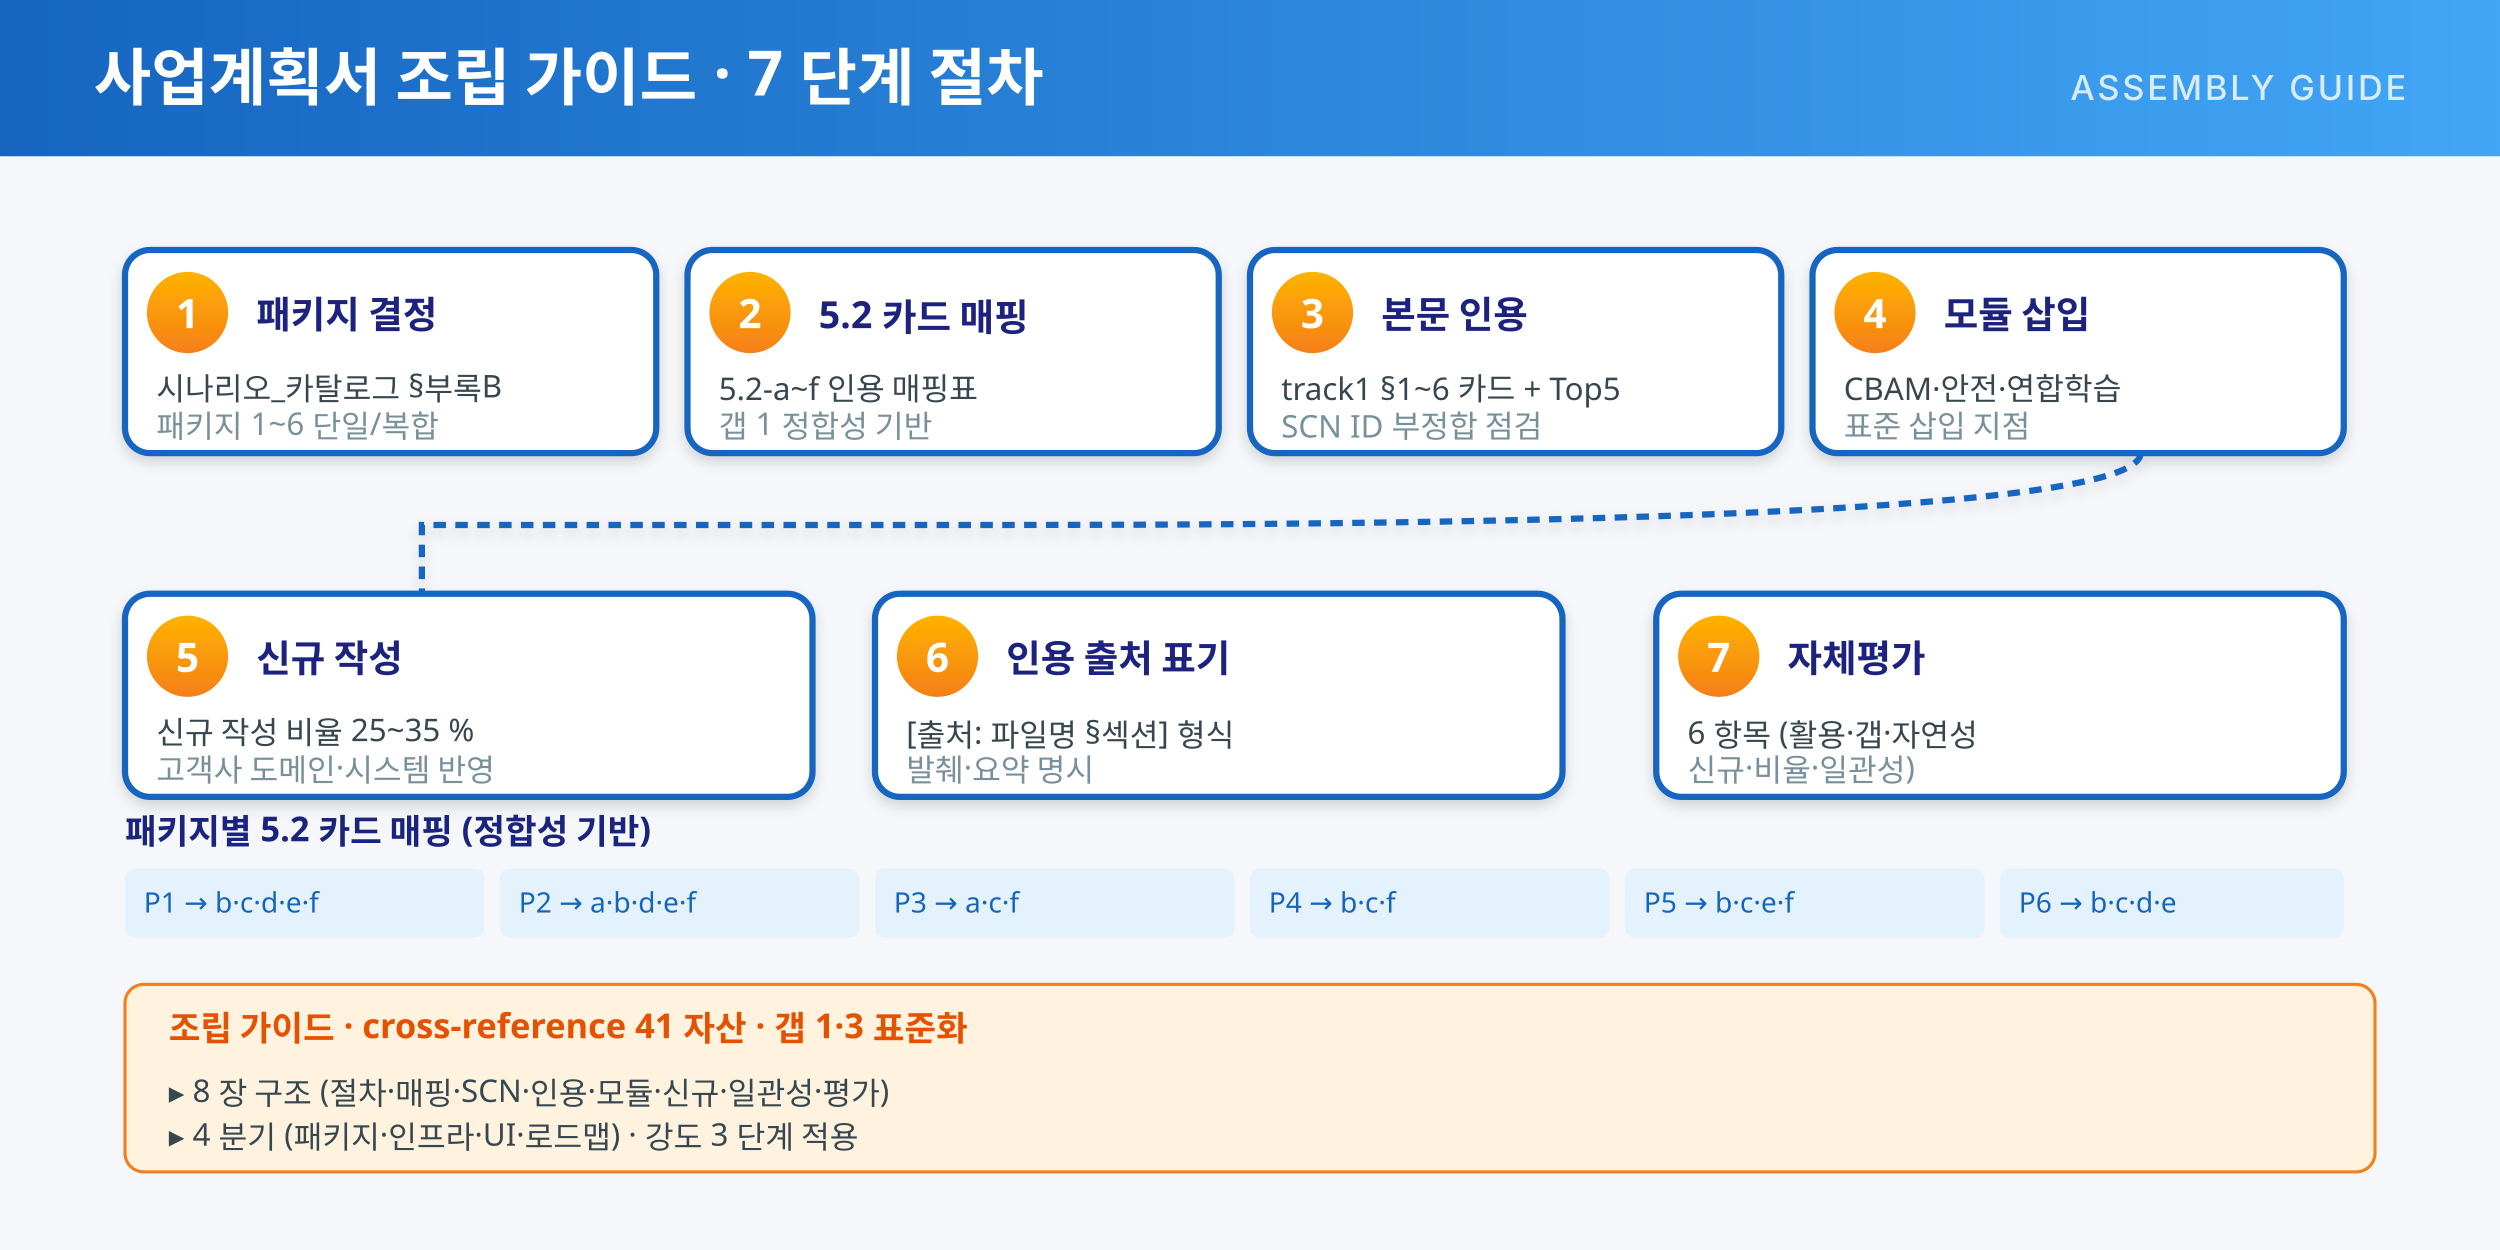
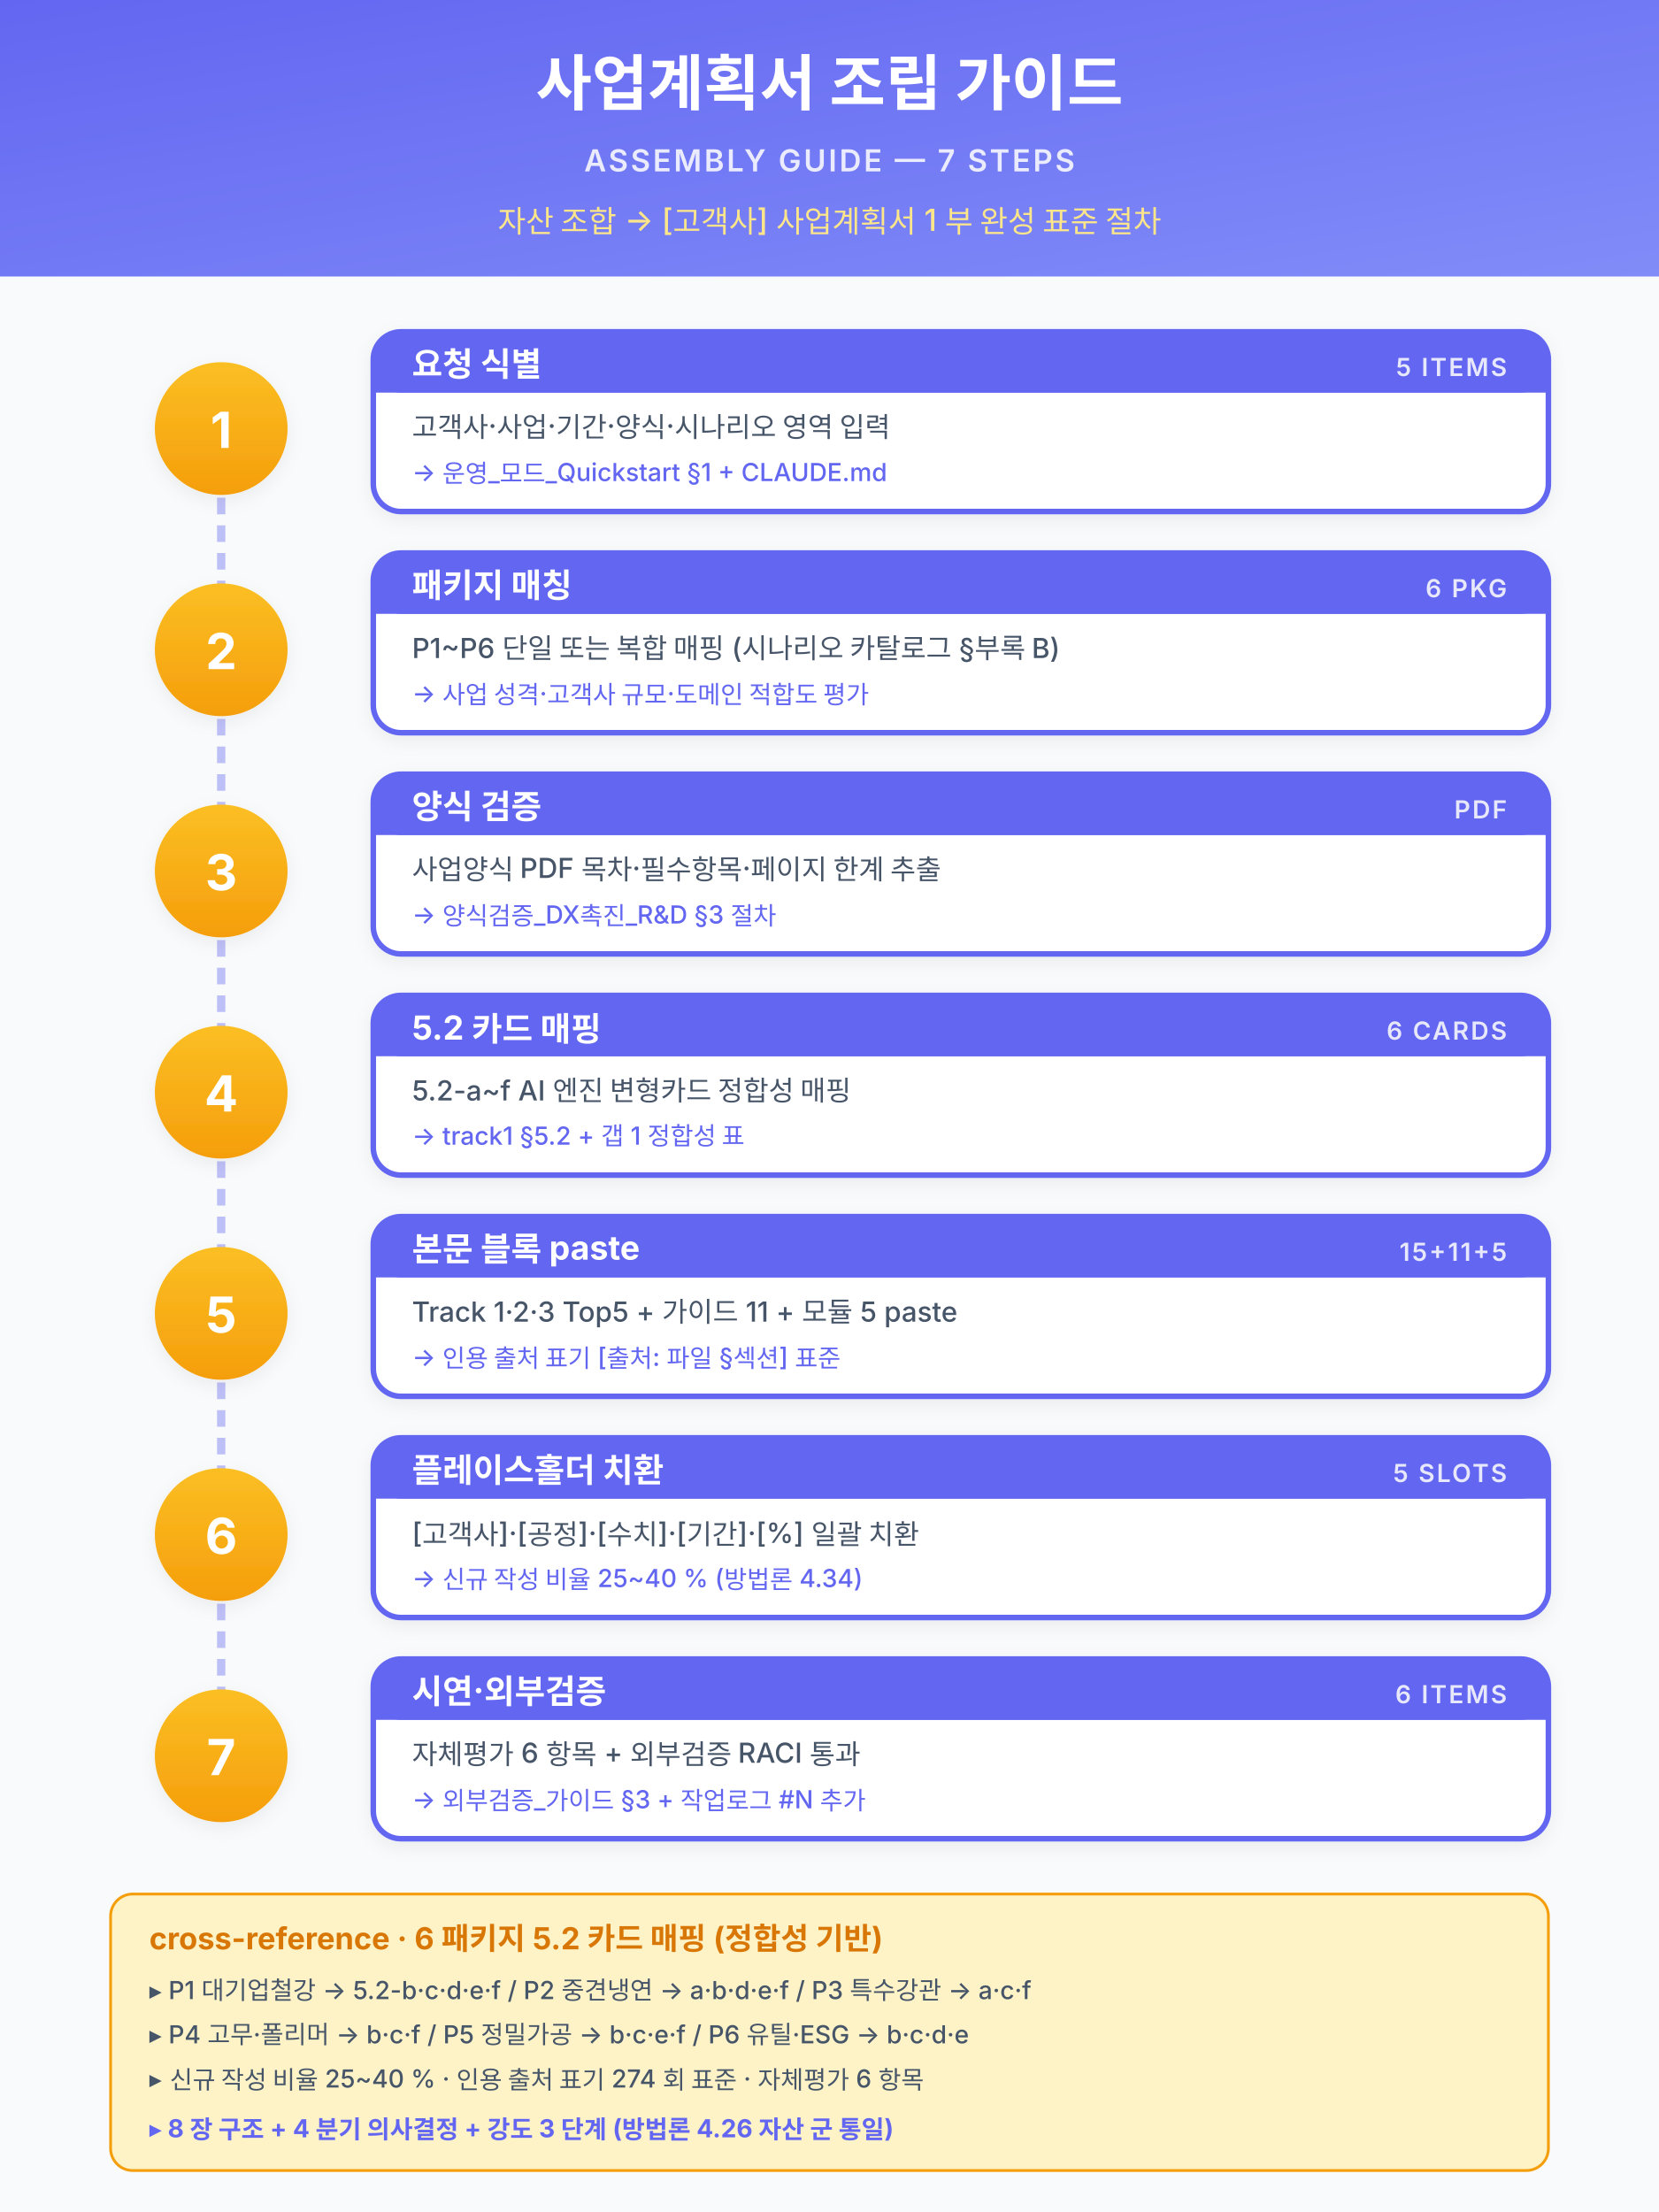
- <svg xmlns="http://www.w3.org/2000/svg" viewBox="0 0 800 400" role="img" aria-label="사업계획서 조립 가이드 — 7 단계 조립 절차 인포그래픽">
+ <svg xmlns="http://www.w3.org/2000/svg" viewBox="0 0 600 800" role="img" aria-label="사업계획서 조립 가이드 — 7 단계 표준 절차 세로형 인포그래픽" class="zoomable">
  <defs>
-     <linearGradient id="as-header" x1="0" y1="0" x2="1" y2="0">
-       <stop offset="0%" stop-color="#1565C0" />
-       <stop offset="100%" stop-color="#42A5F5" />
+     <linearGradient id="as-header" x1="0" y1="0" x2="1" y2="1">
+       <stop offset="0%" stop-color="#6366F1" />
+       <stop offset="100%" stop-color="#818CF8" />
    </linearGradient>
-     <linearGradient id="as-circle" x1="0" y1="0" x2="0" y2="1">
-       <stop offset="0%" stop-color="#FFB300" />
-       <stop offset="100%" stop-color="#F57F17" />
+     <linearGradient id="as-step" x1="0" y1="0" x2="0" y2="1">
+       <stop offset="0%" stop-color="#FBBF24" />
+       <stop offset="100%" stop-color="#F59E0B" />
    </linearGradient>
-     <filter id="as-shadow" x="-10%" y="-10%" width="120%" height="120%">
-       <feDropShadow dx="0" dy="2" stdDeviation="2" flood-color="#000" flood-opacity="0.15" />
+     <linearGradient id="as-final" x1="0" y1="0" x2="1" y2="1">
+       <stop offset="0%" stop-color="#818CF8" />
+       <stop offset="100%" stop-color="#6366F1" />
+     </linearGradient>
+     <filter id="as-shadow" x="-20%" y="-20%" width="140%" height="140%">
+       <feDropShadow dx="0" dy="4" stdDeviation="6" flood-color="#0F172A" flood-opacity="0.08" />
+       <feDropShadow dx="0" dy="2" stdDeviation="3" flood-color="#0F172A" flood-opacity="0.06" />
    </filter>
    <style>
-       .ko { font-family: 'Pretendard', 'Apple SD Gothic Neo', sans-serif; font-weight: 700; }
-       .ko-r { font-family: 'Pretendard', 'Apple SD Gothic Neo', sans-serif; font-weight: 500; }
-       .en { font-family: 'Inter', sans-serif; font-weight: 500; letter-spacing: 0.08em; }
+       .ko { font-family: 'Pretendard', system-ui, -apple-system, sans-serif; font-weight: 700; }
+       .ko-r { font-family: 'Pretendard', system-ui, -apple-system, sans-serif; font-weight: 500; }
+       .en { font-family: 'Pretendard', system-ui, -apple-system, sans-serif; font-weight: 600; letter-spacing: 0.08em; }
    </style>
  </defs>
-   <rect width="800" height="400" fill="#F5F7FA" />
-   <rect width="800" height="50" fill="url(#as-header)" />
-   <text x="30" y="32" class="ko" font-size="20" fill="white">사업계획서 조립 가이드 · 7 단계 절차</text>
-   <text x="770" y="32" text-anchor="end" class="en" font-size="11" fill="rgba(255,255,255,0.8)">ASSEMBLY GUIDE</text>
-   <g transform="translate(40, 80)" filter="url(#as-shadow)">
-     <g>
-       <rect x="0" y="0" width="170" height="65" rx="8" fill="white" stroke="#1565C0" stroke-width="2" />
-       <circle cx="20" cy="20" r="13" fill="url(#as-circle)" />
-       <text x="20" y="25" text-anchor="middle" class="ko" font-size="13" fill="white">1</text>
-       <text x="42" y="25" class="ko" font-size="12" fill="#1A237E">패키지 결정</text>
-       <text x="10" y="48" class="ko-r" font-size="10" fill="#37474F">시나리오_카탈로그 §부록B</text>
-       <text x="10" y="60" class="ko-r" font-size="10" fill="#78909C">패키지 1~6 단일/복합</text>
-       <rect x="180" y="0" width="170" height="65" rx="8" fill="white" stroke="#1565C0" stroke-width="2" />
-       <circle cx="200" cy="20" r="13" fill="url(#as-circle)" />
-       <text x="200" y="25" text-anchor="middle" class="ko" font-size="13" fill="white">2</text>
-       <text x="222" y="25" class="ko" font-size="12" fill="#1A237E">5.2 카드 매핑</text>
-       <text x="190" y="48" class="ko-r" font-size="10" fill="#37474F">5.2-a~f 인용 매핑표</text>
-       <text x="190" y="60" class="ko-r" font-size="10" fill="#78909C">갭 1 정합성 기반</text>
-       <rect x="360" y="0" width="170" height="65" rx="8" fill="white" stroke="#1565C0" stroke-width="2" />
-       <circle cx="380" cy="20" r="13" fill="url(#as-circle)" />
-       <text x="380" y="25" text-anchor="middle" class="ko" font-size="13" fill="white">3</text>
-       <text x="402" y="25" class="ko" font-size="12" fill="#1A237E">본문 인용</text>
-       <text x="370" y="48" class="ko-r" font-size="10" fill="#37474F">track1 §1~6 카드 + Top5</text>
-       <text x="370" y="60" class="ko-r" font-size="10" fill="#78909C">SCN ID 부정합 점검</text>
-       <rect x="540" y="0" width="170" height="65" rx="8" fill="white" stroke="#1565C0" stroke-width="2" />
-       <circle cx="560" cy="20" r="13" fill="url(#as-circle)" />
-       <text x="560" y="25" text-anchor="middle" class="ko" font-size="13" fill="white">4</text>
-       <text x="582" y="25" class="ko" font-size="12" fill="#1A237E">모듈 삽입</text>
-       <text x="550" y="48" class="ko-r" font-size="10" fill="#37474F">CBAM·안전·연합학습</text>
-       <text x="550" y="60" class="ko-r" font-size="10" fill="#78909C">표준 삽입 지점</text>
-     </g>
-     <path d="M 645 65 Q 645 88 280 88 L 95 88 L 95 110" stroke="#1565C0" stroke-width="2" fill="none" stroke-dasharray="4,3" />
-     <g transform="translate(0, 110)">
-       <rect x="0" y="0" width="220" height="65" rx="8" fill="white" stroke="#1565C0" stroke-width="2" />
-       <circle cx="20" cy="20" r="13" fill="url(#as-circle)" />
-       <text x="20" y="25" text-anchor="middle" class="ko" font-size="13" fill="white">5</text>
-       <text x="42" y="25" class="ko" font-size="12" fill="#1A237E">신규 작성</text>
-       <text x="10" y="48" class="ko-r" font-size="10" fill="#37474F">신규 작성 비율 25~35 %</text>
-       <text x="10" y="60" class="ko-r" font-size="10" fill="#78909C">고객사 도메인·시스템 반영</text>
-       <rect x="240" y="0" width="220" height="65" rx="8" fill="white" stroke="#1565C0" stroke-width="2" />
-       <circle cx="260" cy="20" r="13" fill="url(#as-circle)" />
-       <text x="260" y="25" text-anchor="middle" class="ko" font-size="13" fill="white">6</text>
-       <text x="282" y="25" class="ko" font-size="12" fill="#1A237E">인용 출처 표기</text>
-       <text x="250" y="48" class="ko-r" font-size="10" fill="#37474F">[출처: 파일명 §섹션] 형식</text>
-       <text x="250" y="60" class="ko-r" font-size="10" fill="#78909C">발췌·요약 명시</text>
-       <rect x="490" y="0" width="220" height="65" rx="8" fill="white" stroke="#1565C0" stroke-width="2" />
-       <circle cx="510" cy="20" r="13" fill="url(#as-circle)" />
-       <text x="510" y="25" text-anchor="middle" class="ko" font-size="13" fill="white">7</text>
-       <text x="532" y="25" class="ko" font-size="12" fill="#1A237E">자체평가</text>
-       <text x="500" y="48" class="ko-r" font-size="10" fill="#37474F">6 항목 (활용·갭·자연성</text>
-       <text x="500" y="60" class="ko-r" font-size="10" fill="#78909C">신규·비율·일관성)</text>
+   <rect width="600" height="800" fill="#F8FAFC" />
+   <rect width="600" height="100" fill="url(#as-header)" />
+   <text x="300" y="38" text-anchor="middle" class="ko" font-size="22" fill="white">사업계획서 조립 가이드</text>
+   <text x="300" y="62" text-anchor="middle" class="en" font-size="11" fill="rgba(255,255,255,0.85)">ASSEMBLY GUIDE — 7 STEPS</text>
+   <text x="300" y="84" text-anchor="middle" class="ko-r" font-size="11" fill="#FDE68A">자산 조합 → [고객사] 사업계획서 1 부 완성 표준 절차</text>
+   <line x1="80" y1="140" x2="80" y2="660" stroke="#6366F1" stroke-width="3" stroke-dasharray="6 4" opacity="0.4" />
+   <g transform="translate(40, 120)">
+     <circle cx="40" cy="35" r="24" fill="url(#as-step)" filter="url(#as-shadow)" />
+     <text x="40" y="42" text-anchor="middle" class="ko" font-size="18" fill="white" font-weight="900">1</text>
+     <g transform="translate(95, 0)" filter="url(#as-shadow)">
+       <rect width="425" height="65" rx="10" fill="white" stroke="#6366F1" stroke-width="2" />
+       <rect width="425" height="22" rx="10" fill="#6366F1" />
+       <rect y="16" width="425" height="6" fill="#6366F1" />
+       <text x="14" y="16" class="ko" font-size="12" fill="white">요청 식별</text>
+       <text x="410" y="16" text-anchor="end" class="en" font-size="9" fill="rgba(255,255,255,0.85)">5 ITEMS</text>
+       <text x="14" y="38" class="ko-r" font-size="10" fill="#475569">고객사·사업·기간·양식·시나리오 영역 입력</text>
+       <text x="14" y="54" class="ko-r" font-size="9" fill="#6366F1">→ 운영_모드_Quickstart §1 + CLAUDE.md</text>
    </g>
  </g>
-   <g transform="translate(40, 270)">
-     <text x="0" y="0" class="ko" font-size="11" fill="#1A237E">패키지별 5.2 카드 매핑 (정합성 기반)</text>
-     <g transform="translate(0, 8)" font-size="9" class="ko-r">
-       <rect x="0" y="0" width="115" height="22" rx="3" fill="#E3F2FD" />
-       <text x="6" y="14" fill="#1565C0">P1 → b·c·d·e·f</text>
-       <rect x="120" y="0" width="115" height="22" rx="3" fill="#E3F2FD" />
-       <text x="126" y="14" fill="#1565C0">P2 → a·b·d·e·f</text>
-       <rect x="240" y="0" width="115" height="22" rx="3" fill="#E3F2FD" />
-       <text x="246" y="14" fill="#1565C0">P3 → a·c·f</text>
-       <rect x="360" y="0" width="115" height="22" rx="3" fill="#E3F2FD" />
-       <text x="366" y="14" fill="#1565C0">P4 → b·c·f</text>
-       <rect x="480" y="0" width="115" height="22" rx="3" fill="#E3F2FD" />
-       <text x="486" y="14" fill="#1565C0">P5 → b·c·e·f</text>
-       <rect x="600" y="0" width="110" height="22" rx="3" fill="#E3F2FD" />
-       <text x="606" y="14" fill="#1565C0">P6 → b·c·d·e</text>
+   <g transform="translate(40, 200)">
+     <circle cx="40" cy="35" r="24" fill="url(#as-step)" filter="url(#as-shadow)" />
+     <text x="40" y="42" text-anchor="middle" class="ko" font-size="18" fill="white" font-weight="900">2</text>
+     <g transform="translate(95, 0)" filter="url(#as-shadow)">
+       <rect width="425" height="65" rx="10" fill="white" stroke="#6366F1" stroke-width="2" />
+       <rect width="425" height="22" rx="10" fill="#6366F1" />
+       <rect y="16" width="425" height="6" fill="#6366F1" />
+       <text x="14" y="16" class="ko" font-size="12" fill="white">패키지 매칭</text>
+       <text x="410" y="16" text-anchor="end" class="en" font-size="9" fill="rgba(255,255,255,0.85)">6 PKG</text>
+       <text x="14" y="38" class="ko-r" font-size="10" fill="#475569">P1~P6 단일 또는 복합 매핑 (시나리오 카탈로그 §부록 B)</text>
+       <text x="14" y="54" class="ko-r" font-size="9" fill="#6366F1">→ 사업 성격·고객사 규모·도메인 적합도 평가</text>
    </g>
  </g>
-   <g transform="translate(40, 315)">
-     <rect x="0" y="0" width="720" height="60" rx="6" fill="#FFF3E0" stroke="#F57F17" stroke-width="1" />
-     <text x="14" y="18" class="ko" font-size="11" fill="#E65100">조립 가이드 · cross-reference 41 자산 · 갭 1·3 표준화</text>
-     <g transform="translate(14, 28)" font-size="10" class="ko-r" fill="#37474F">
-       <text y="10">▸ 8 장 구조 (절차·매핑·SCN·인용·모듈·신규·일관성·평가)</text>
-       <text y="24">▸ 4 분기 (패키지·인프라·UI·로드맵) · 강도 3 단계 적용</text>
+   <g transform="translate(40, 280)">
+     <circle cx="40" cy="35" r="24" fill="url(#as-step)" filter="url(#as-shadow)" />
+     <text x="40" y="42" text-anchor="middle" class="ko" font-size="18" fill="white" font-weight="900">3</text>
+     <g transform="translate(95, 0)" filter="url(#as-shadow)">
+       <rect width="425" height="65" rx="10" fill="white" stroke="#6366F1" stroke-width="2" />
+       <rect width="425" height="22" rx="10" fill="#6366F1" />
+       <rect y="16" width="425" height="6" fill="#6366F1" />
+       <text x="14" y="16" class="ko" font-size="12" fill="white">양식 검증</text>
+       <text x="410" y="16" text-anchor="end" class="en" font-size="9" fill="rgba(255,255,255,0.85)">PDF</text>
+       <text x="14" y="38" class="ko-r" font-size="10" fill="#475569">사업양식 PDF 목차·필수항목·페이지 한계 추출</text>
+       <text x="14" y="54" class="ko-r" font-size="9" fill="#6366F1">→ 양식검증_DX촉진_R&amp;D §3 절차</text>
+     </g>
+   </g>
+   <g transform="translate(40, 360)">
+     <circle cx="40" cy="35" r="24" fill="url(#as-step)" filter="url(#as-shadow)" />
+     <text x="40" y="42" text-anchor="middle" class="ko" font-size="18" fill="white" font-weight="900">4</text>
+     <g transform="translate(95, 0)" filter="url(#as-shadow)">
+       <rect width="425" height="65" rx="10" fill="white" stroke="#6366F1" stroke-width="2" />
+       <rect width="425" height="22" rx="10" fill="#6366F1" />
+       <rect y="16" width="425" height="6" fill="#6366F1" />
+       <text x="14" y="16" class="ko" font-size="12" fill="white">5.2 카드 매핑</text>
+       <text x="410" y="16" text-anchor="end" class="en" font-size="9" fill="rgba(255,255,255,0.85)">6 CARDS</text>
+       <text x="14" y="38" class="ko-r" font-size="10" fill="#475569">5.2-a~f AI 엔진 변형카드 정합성 매핑</text>
+       <text x="14" y="54" class="ko-r" font-size="9" fill="#6366F1">→ track1 §5.2 + 갭 1 정합성 표</text>
+     </g>
+   </g>
+   <g transform="translate(40, 440)">
+     <circle cx="40" cy="35" r="24" fill="url(#as-step)" filter="url(#as-shadow)" />
+     <text x="40" y="42" text-anchor="middle" class="ko" font-size="18" fill="white" font-weight="900">5</text>
+     <g transform="translate(95, 0)" filter="url(#as-shadow)">
+       <rect width="425" height="65" rx="10" fill="white" stroke="#6366F1" stroke-width="2" />
+       <rect width="425" height="22" rx="10" fill="#6366F1" />
+       <rect y="16" width="425" height="6" fill="#6366F1" />
+       <text x="14" y="16" class="ko" font-size="12" fill="white">본문 블록 paste</text>
+       <text x="410" y="16" text-anchor="end" class="en" font-size="9" fill="rgba(255,255,255,0.85)">15+11+5</text>
+       <text x="14" y="38" class="ko-r" font-size="10" fill="#475569">Track 1·2·3 Top5 + 가이드 11 + 모듈 5 paste</text>
+       <text x="14" y="54" class="ko-r" font-size="9" fill="#6366F1">→ 인용 출처 표기 [출처: 파일 §섹션] 표준</text>
+     </g>
+   </g>
+   <g transform="translate(40, 520)">
+     <circle cx="40" cy="35" r="24" fill="url(#as-step)" filter="url(#as-shadow)" />
+     <text x="40" y="42" text-anchor="middle" class="ko" font-size="18" fill="white" font-weight="900">6</text>
+     <g transform="translate(95, 0)" filter="url(#as-shadow)">
+       <rect width="425" height="65" rx="10" fill="white" stroke="#6366F1" stroke-width="2" />
+       <rect width="425" height="22" rx="10" fill="#6366F1" />
+       <rect y="16" width="425" height="6" fill="#6366F1" />
+       <text x="14" y="16" class="ko" font-size="12" fill="white">플레이스홀더 치환</text>
+       <text x="410" y="16" text-anchor="end" class="en" font-size="9" fill="rgba(255,255,255,0.85)">5 SLOTS</text>
+       <text x="14" y="38" class="ko-r" font-size="10" fill="#475569">[고객사]·[공정]·[수치]·[기간]·[%] 일괄 치환</text>
+       <text x="14" y="54" class="ko-r" font-size="9" fill="#6366F1">→ 신규 작성 비율 25~40 % (방법론 4.34)</text>
+     </g>
+   </g>
+   <g transform="translate(40, 600)">
+     <circle cx="40" cy="35" r="24" fill="url(#as-step)" filter="url(#as-shadow)" />
+     <text x="40" y="42" text-anchor="middle" class="ko" font-size="18" fill="white" font-weight="900">7</text>
+     <g transform="translate(95, 0)" filter="url(#as-shadow)">
+       <rect width="425" height="65" rx="10" fill="white" stroke="#6366F1" stroke-width="2" />
+       <rect width="425" height="22" rx="10" fill="#6366F1" />
+       <rect y="16" width="425" height="6" fill="#6366F1" />
+       <text x="14" y="16" class="ko" font-size="12" fill="white">시연·외부검증</text>
+       <text x="410" y="16" text-anchor="end" class="en" font-size="9" fill="rgba(255,255,255,0.85)">6 ITEMS</text>
+       <text x="14" y="38" class="ko-r" font-size="10" fill="#475569">자체평가 6 항목 + 외부검증 RACI 통과</text>
+       <text x="14" y="54" class="ko-r" font-size="9" fill="#6366F1">→ 외부검증_가이드 §3 + 작업로그 #N 추가</text>
+     </g>
+   </g>
+   <g transform="translate(40, 685)">
+     <rect width="520" height="100" rx="8" fill="#FEF3C7" stroke="#F59E0B" stroke-width="1" />
+     <text x="14" y="20" class="ko" font-size="11" fill="#D97706">cross-reference · 6 패키지 5.2 카드 매핑 (정합성 기반)</text>
+     <g font-size="9" class="ko-r" fill="#475569">
+       <text x="14" y="38">▸ P1 대기업철강 → 5.2-b·c·d·e·f / P2 중견냉연 → a·b·d·e·f / P3 특수강관 → a·c·f</text>
+       <text x="14" y="54">▸ P4 고무·폴리머 → b·c·f / P5 정밀가공 → b·c·e·f / P6 유틸·ESG → b·c·d·e</text>
+       <text x="14" y="70">▸ 신규 작성 비율 25~40 % · 인용 출처 표기 274 회 표준 · 자체평가 6 항목</text>
+       <text x="14" y="88" fill="#6366F1" font-weight="700">▸ 8 장 구조 + 4 분기 의사결정 + 강도 3 단계 (방법론 4.26 자산 군 통일)</text>
    </g>
  </g>
</svg>
